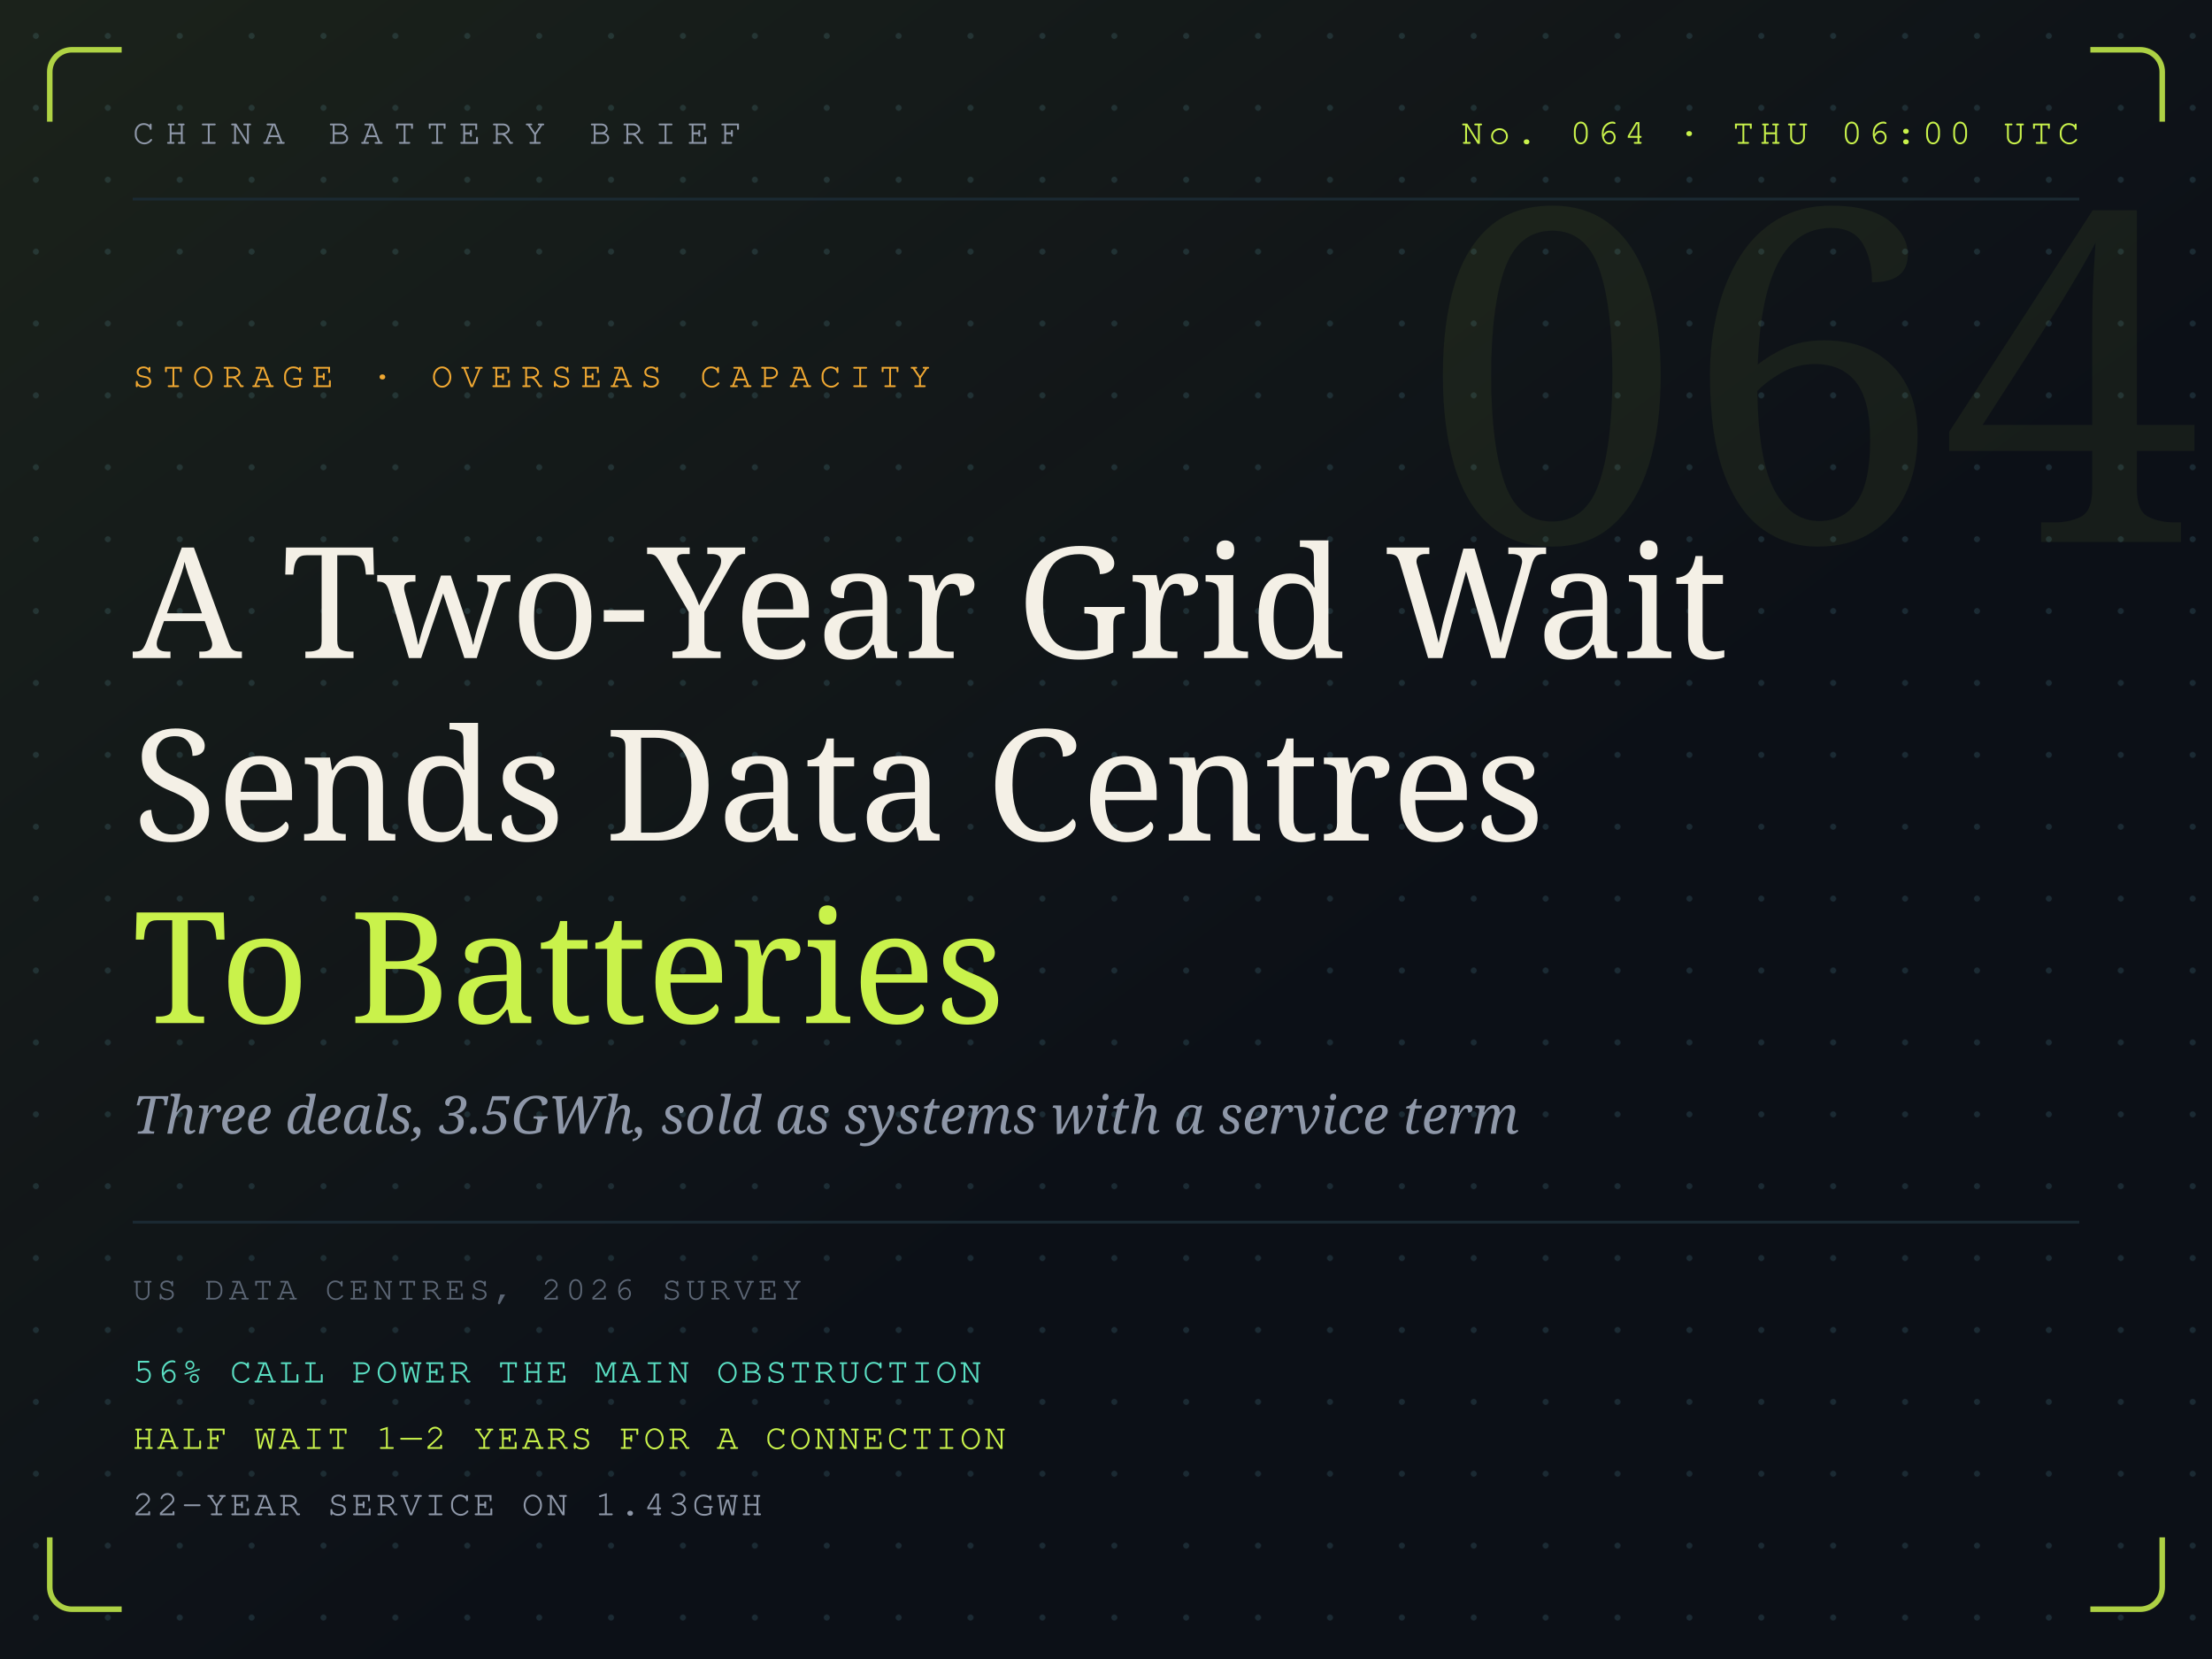
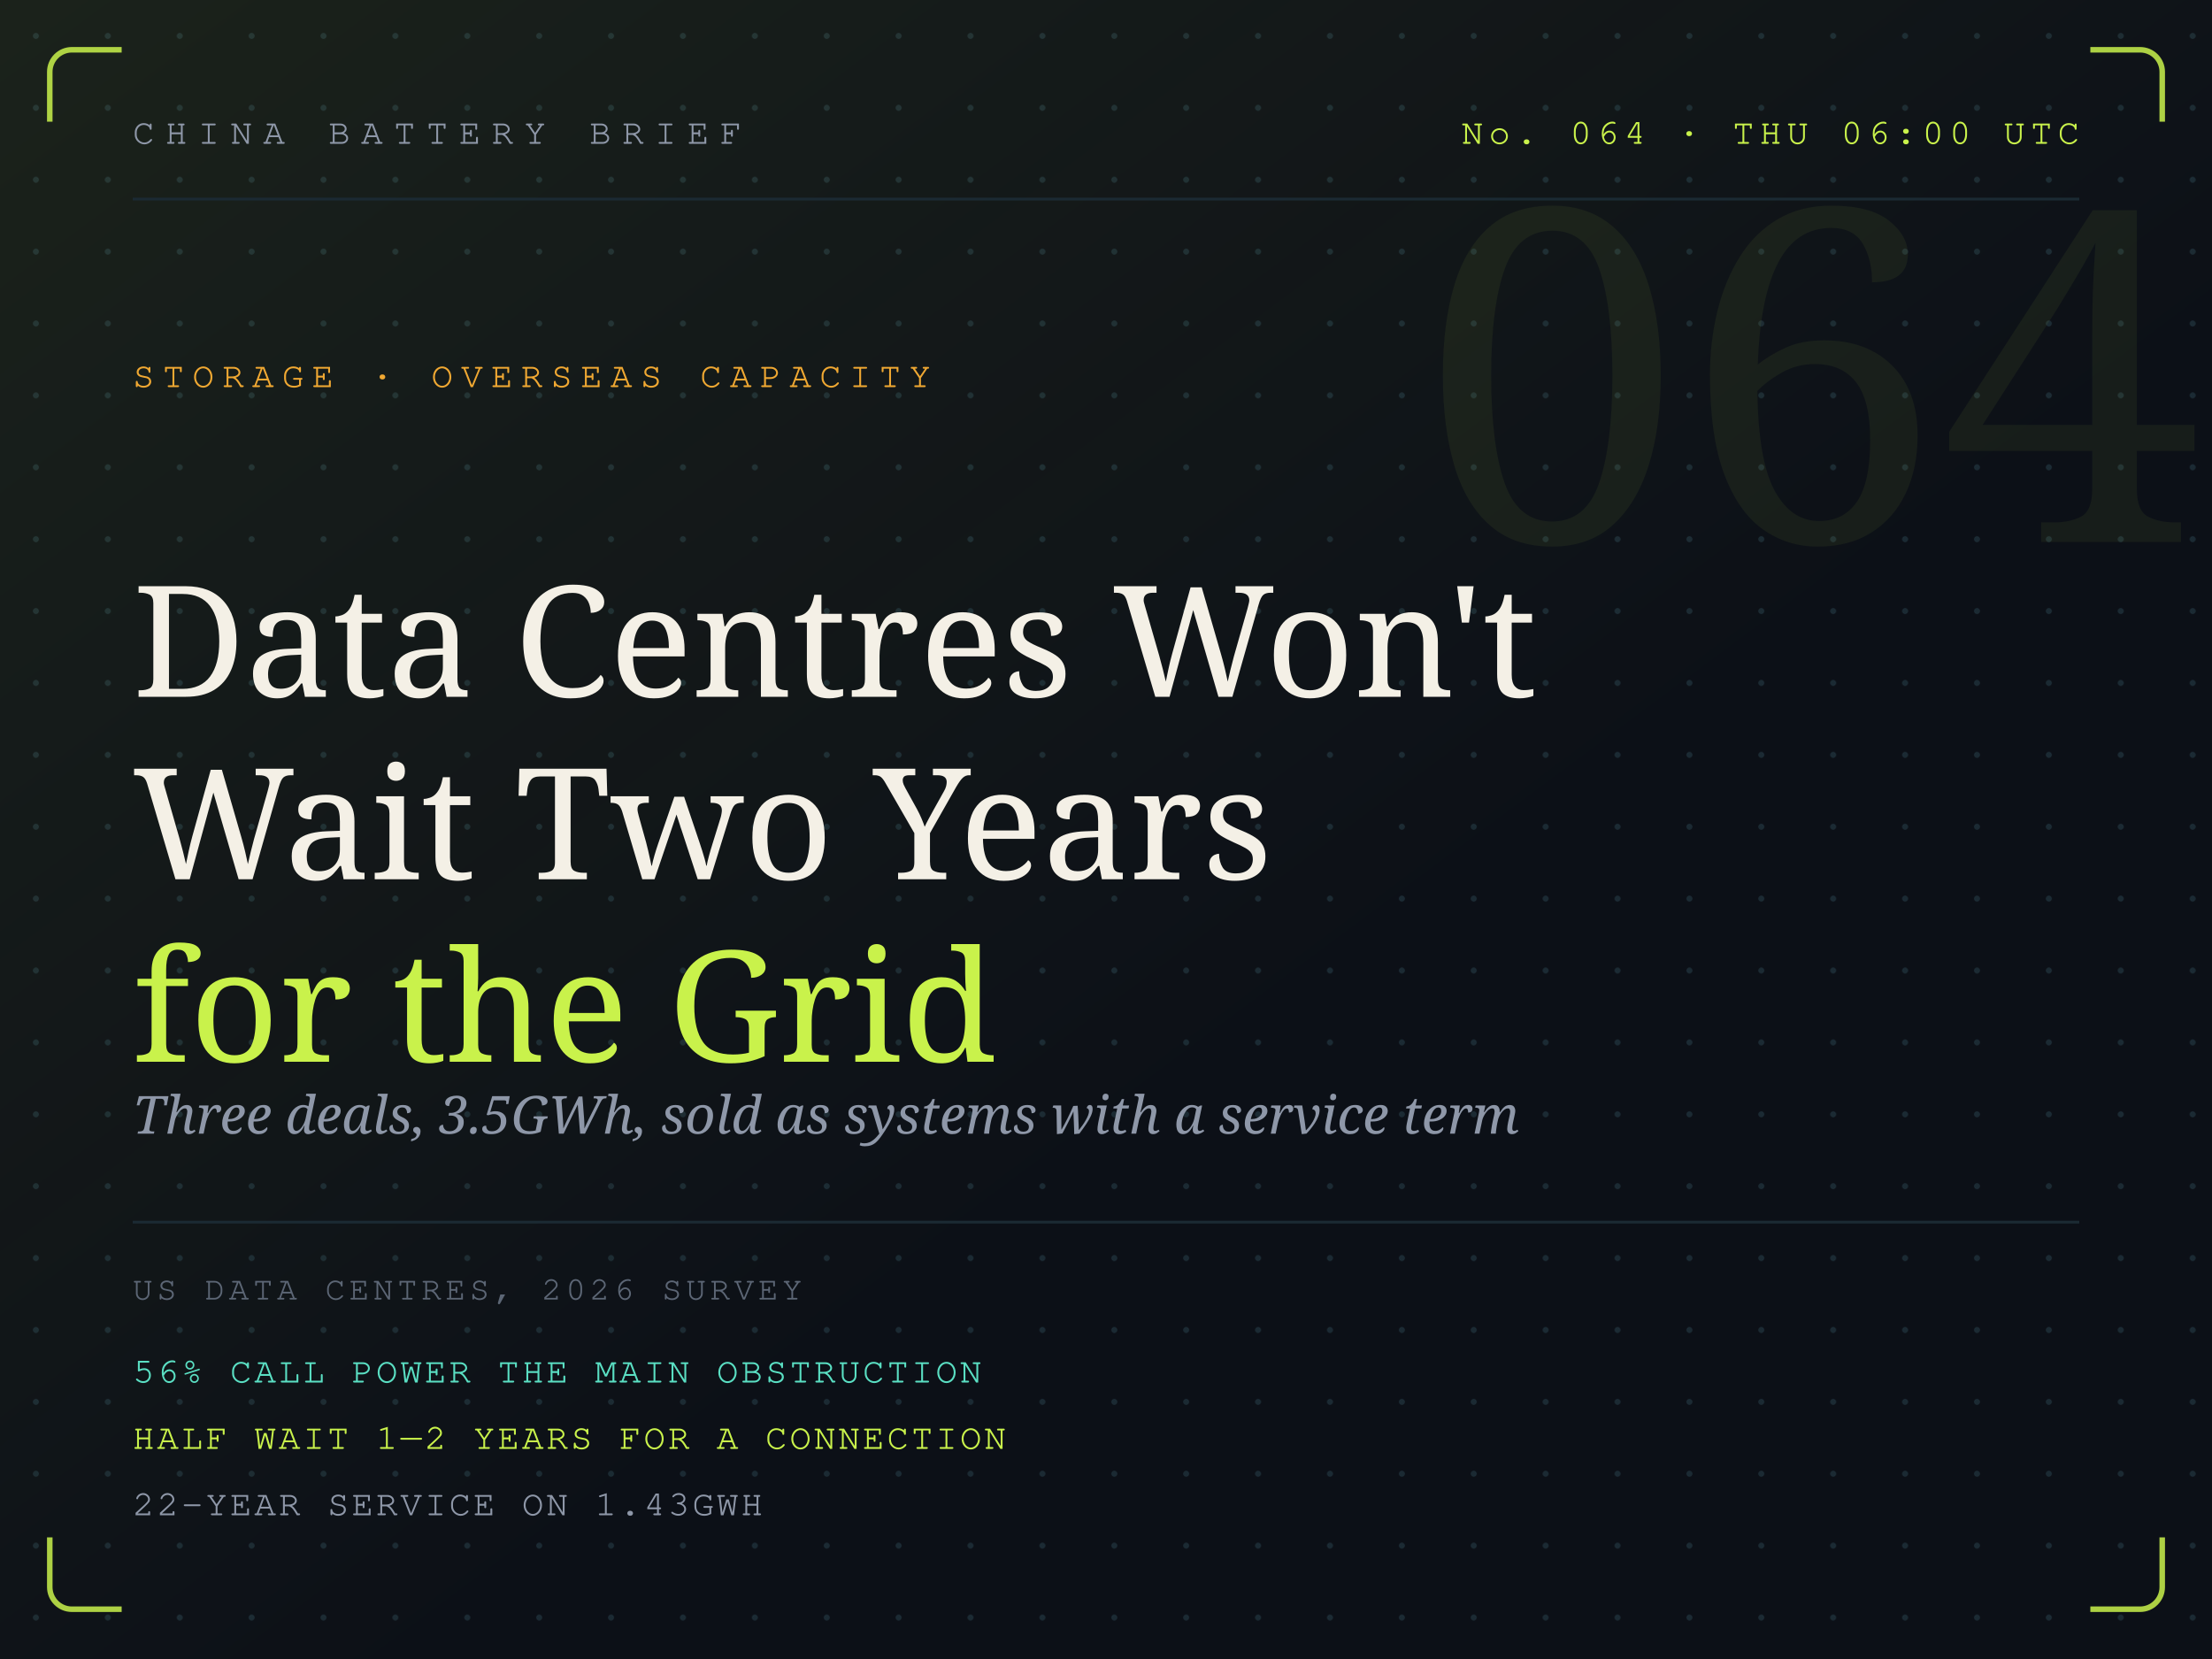
- <svg xmlns="http://www.w3.org/2000/svg" width="800" height="600" viewBox="0 0 800 600" role="img" aria-label="Cover 064 — A Two-Year Grid Wait Sends Data Centres to Batteries">
+ <svg xmlns="http://www.w3.org/2000/svg" width="800" height="600" viewBox="0 0 800 600" role="img" aria-label="Cover 064 — Data Centres Won't Wait Two Years for the Grid">
  <defs>
    <pattern id="dots" width="26" height="26" patternUnits="userSpaceOnUse">
      <circle cx="13" cy="13" r="1.1" fill="#1B2A33" />
    </pattern>
    <linearGradient id="glow" x1="0" y1="0" x2="1" y2="1">
      <stop offset="0" stop-color="#C9F24B" stop-opacity="0.08" />
      <stop offset="0.6" stop-color="#C9F24B" stop-opacity="0" />
    </linearGradient>
  </defs>
  <rect width="800" height="600" fill="#0C1017" />
  <rect width="800" height="600" fill="url(#dots)" />
  <rect width="800" height="600" fill="url(#glow)" />
  <text x="796" y="196" text-anchor="end" font-family="Georgia,serif" font-size="168" fill="#C9F24B" opacity="0.06">064</text>
  <g stroke="#C9F24B" stroke-width="2" opacity="0.85">
    <path d="M18 44 V26 a8 8 0 0 1 8 -8 H44" fill="none" />
    <path d="M782 44 V26 a8 8 0 0 0 -8 -8 H756" fill="none" />
    <path d="M18 556 V574 a8 8 0 0 0 8 8 H44" fill="none" />
    <path d="M782 556 V574 a8 8 0 0 1 -8 8 H756" fill="none" />
  </g>
  <text x="48" y="52" font-family="Courier,monospace" font-size="13" letter-spacing="4" fill="#8E97A8">CHINA BATTERY BRIEF</text>
  <text x="752" y="52" text-anchor="end" font-family="Courier,monospace" font-size="13" letter-spacing="2" fill="#C9F24B">No. 064 · THU 06:00 UTC</text>
  <line x1="48" y1="72" x2="752" y2="72" stroke="#1B2A33" stroke-width="1" />
  <text x="48" y="140" font-family="Courier,monospace" font-size="13" letter-spacing="3" fill="#F0A832">STORAGE · OVERSEAS CAPACITY</text>
-   <text x="48" y="238" font-family="Georgia,serif" font-size="56" fill="#F4F0E6">A Two-Year Grid Wait</text>
-   <text x="48" y="304" font-family="Georgia,serif" font-size="56" fill="#F4F0E6">Sends Data Centres</text>
-   <text x="48" y="370" font-family="Georgia,serif" font-size="56" fill="#C9F24B">To Batteries</text>
+   <text x="48" y="252" font-family="Georgia,serif" font-size="56" fill="#F4F0E6">Data Centres Won't</text>
+   <text x="48" y="318" font-family="Georgia,serif" font-size="56" fill="#F4F0E6">Wait Two Years</text>
+   <text x="48" y="384" font-family="Georgia,serif" font-size="56" fill="#C9F24B">for the Grid</text>
  <text x="48" y="410" font-family="Georgia,serif" font-style="italic" font-size="19" fill="#8E97A8">Three deals, 3.5GWh, sold as systems with a service term</text>
  <line x1="48" y1="442" x2="752" y2="442" stroke="#1B2A33" stroke-width="1" />
  <text x="48" y="470" font-family="Courier,monospace" font-size="12" letter-spacing="1.5" fill="#5C6675">US DATA CENTRES, 2026 SURVEY</text>
  <text x="48" y="500" font-family="Courier,monospace" font-size="13" letter-spacing="1" fill="#5ADFC3">56% CALL POWER THE MAIN OBSTRUCTION</text>
  <text x="48" y="524" font-family="Courier,monospace" font-size="13" letter-spacing="1" fill="#C9F24B">HALF WAIT 1—2 YEARS FOR A CONNECTION</text>
  <text x="48" y="548" font-family="Courier,monospace" font-size="13" letter-spacing="1" fill="#8E97A8">22-YEAR SERVICE ON 1.43GWH</text>
</svg>
